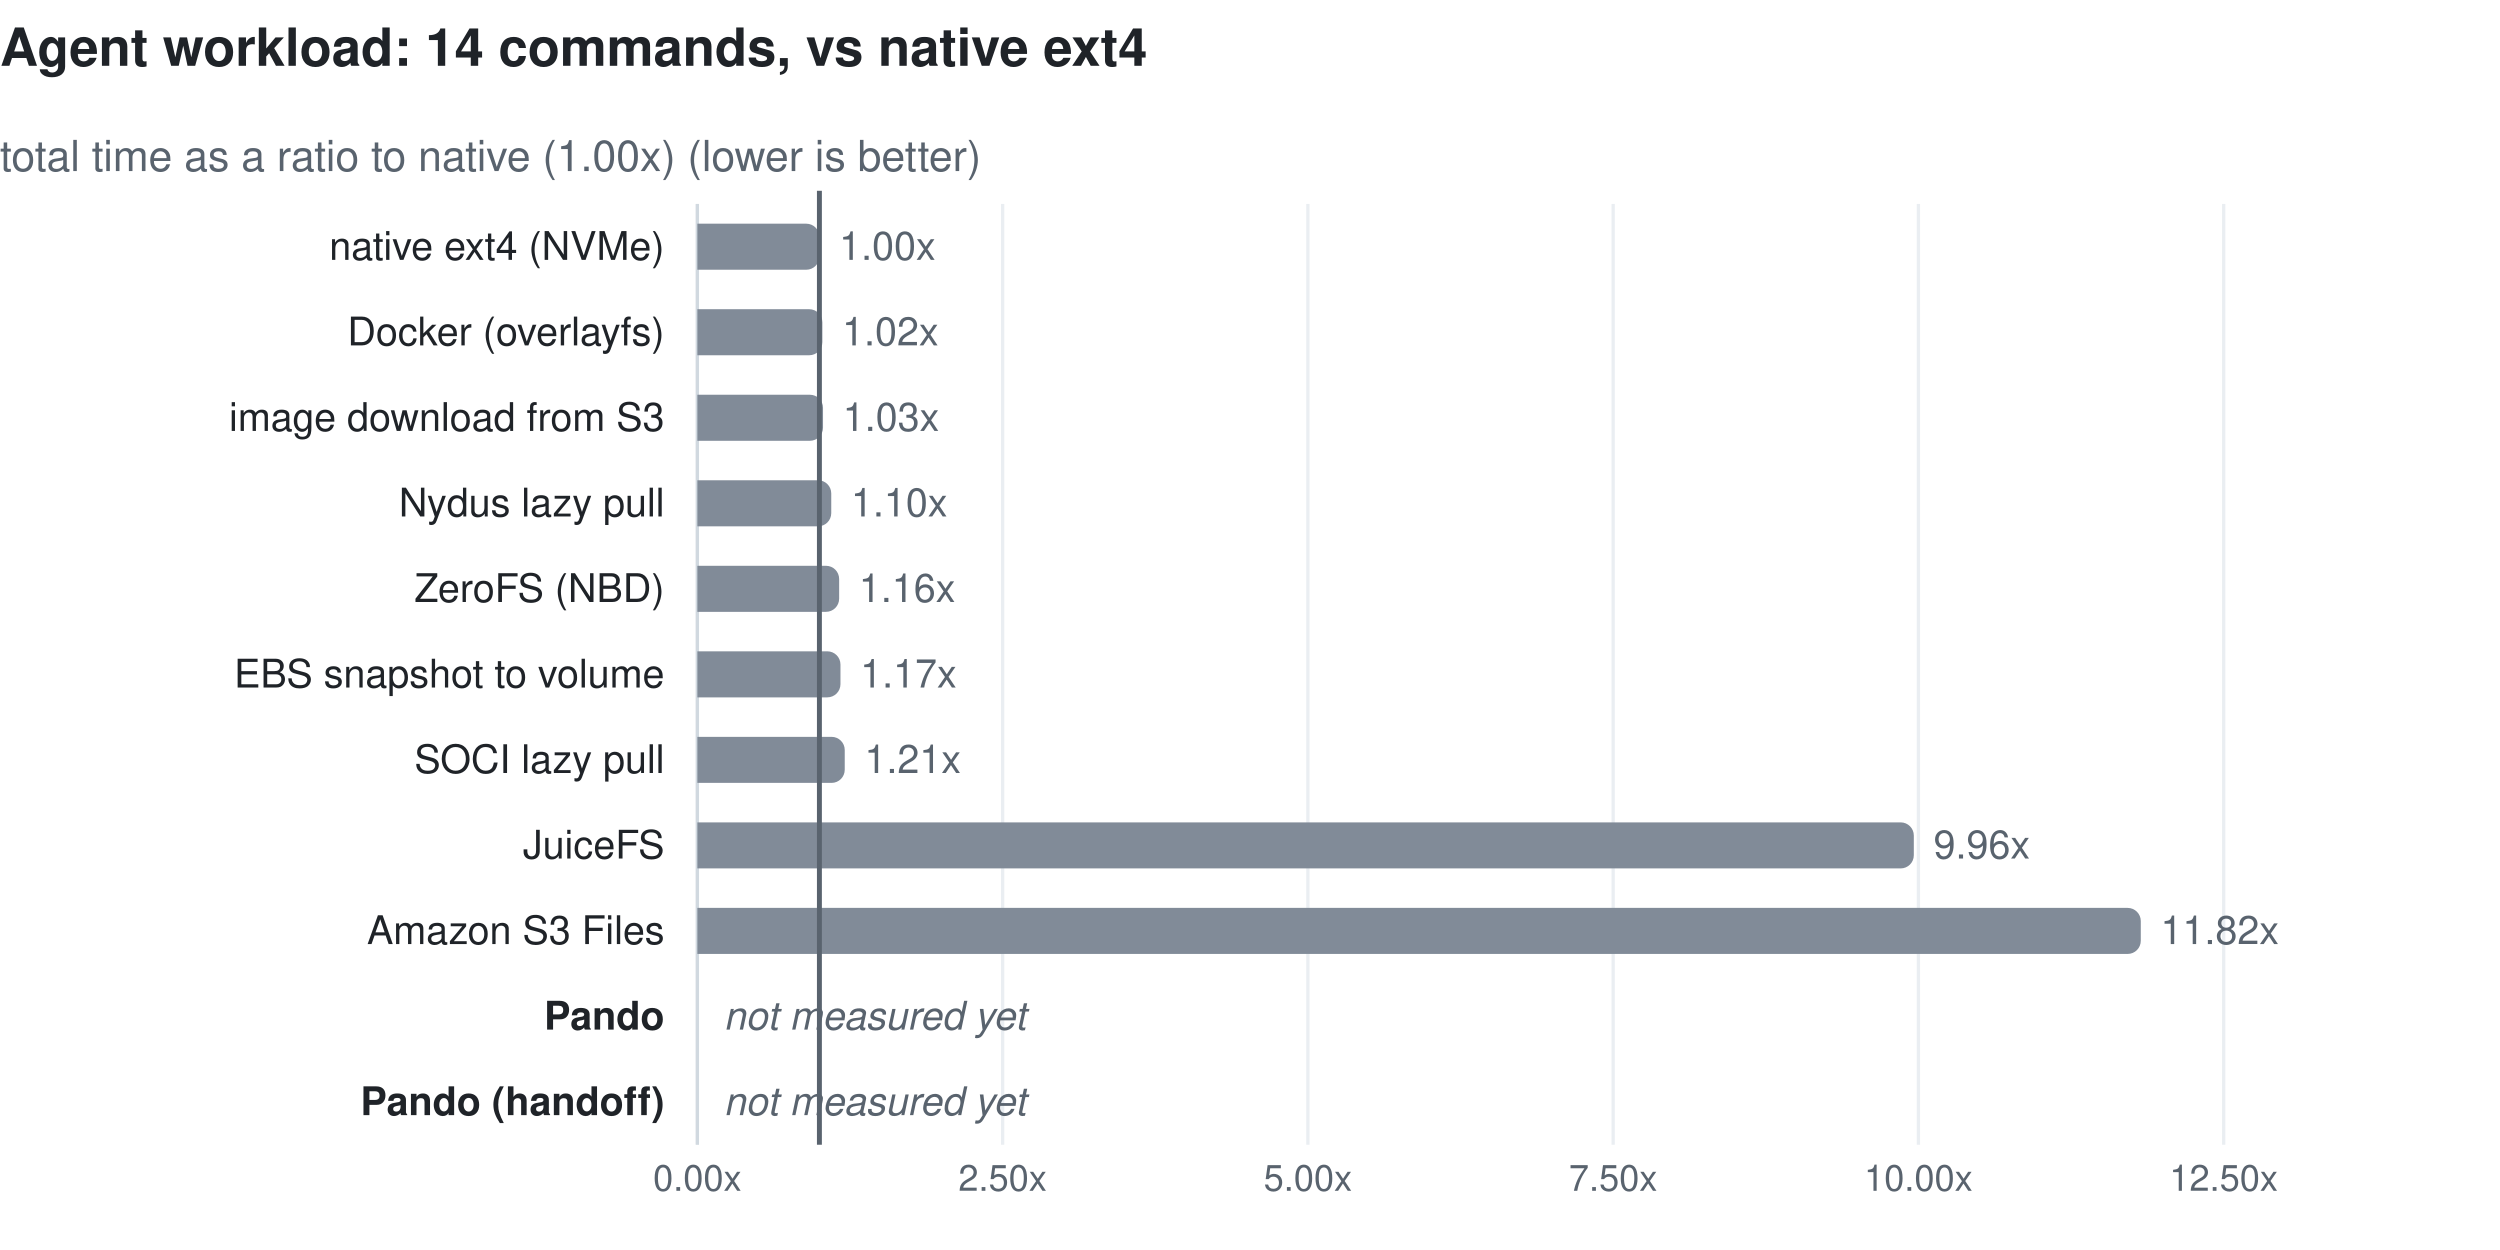
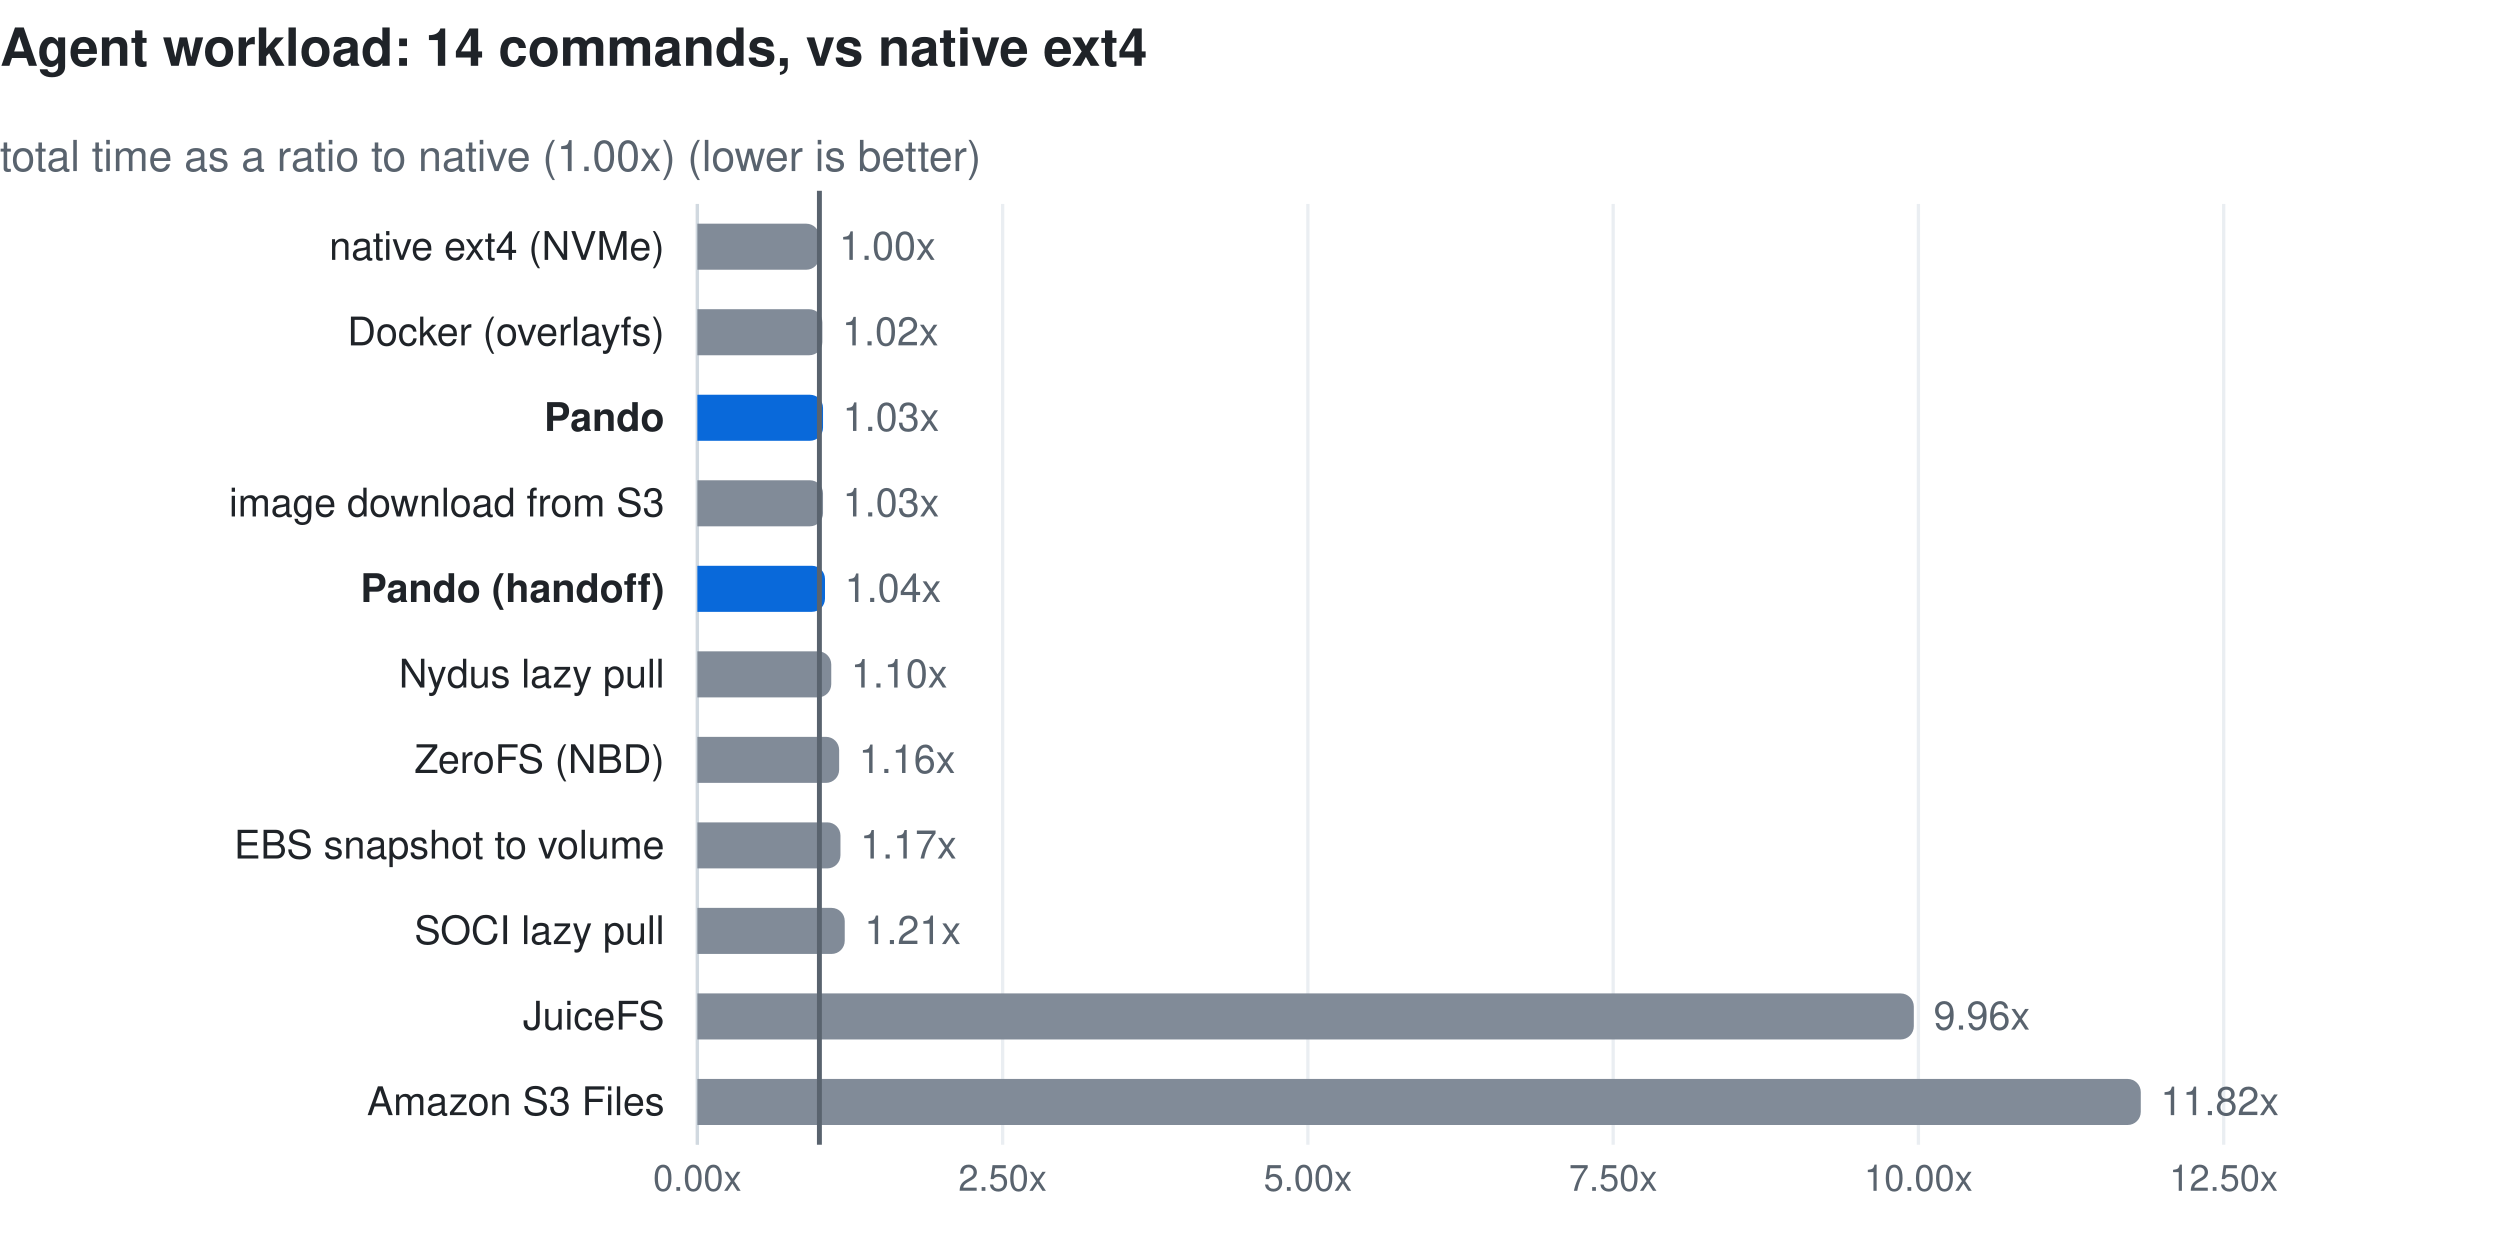
<svg xmlns="http://www.w3.org/2000/svg" width="760" height="380" viewBox="0 0 760 380" font-family="-apple-system, BlinkMacSystemFont, 'Segoe UI', Helvetica, Arial, sans-serif" role="img">
  <text x="0" y="20" font-size="16" font-weight="600" fill="#1f2328">Agent workload: 14 commands, vs native ext4</text>
  <text x="0" y="52" font-size="13" fill="#59636e">total time as a ratio to native (1.00x) (lower is better)</text>
  <line x1="212.0" y1="62" x2="212.0" y2="348" stroke="#eaeef2" stroke-width="1" />
  <text x="212.0" y="362" font-size="11" fill="#59636e" text-anchor="middle">0.00x</text>
  <line x1="304.8" y1="62" x2="304.8" y2="348" stroke="#eaeef2" stroke-width="1" />
  <text x="304.8" y="362" font-size="11" fill="#59636e" text-anchor="middle">2.50x</text>
  <line x1="397.6" y1="62" x2="397.6" y2="348" stroke="#eaeef2" stroke-width="1" />
  <text x="397.6" y="362" font-size="11" fill="#59636e" text-anchor="middle">5.00x</text>
  <line x1="490.4" y1="62" x2="490.4" y2="348" stroke="#eaeef2" stroke-width="1" />
  <text x="490.4" y="362" font-size="11" fill="#59636e" text-anchor="middle">7.50x</text>
  <line x1="583.2" y1="62" x2="583.2" y2="348" stroke="#eaeef2" stroke-width="1" />
  <text x="583.2" y="362" font-size="11" fill="#59636e" text-anchor="middle">10.00x</text>
  <line x1="676.0" y1="62" x2="676.0" y2="348" stroke="#eaeef2" stroke-width="1" />
  <text x="676.0" y="362" font-size="11" fill="#59636e" text-anchor="middle">12.50x</text>
  <line x1="212" y1="62" x2="212" y2="348" stroke="#d1d9e0" stroke-width="1" />
  <text x="202" y="79.0" font-size="12" fill="#1f2328" text-anchor="end">native ext4 (NVMe)</text>
  <path d="M212,68.0 h33.1 a4,4 0 0 1 4,4 v6 a4,4 0 0 1 -4,4 h-33.1 z" fill="#818b98" />
  <text x="255.1" y="79.0" font-size="12" fill="#59636e">1.00x</text>
  <text x="202" y="105.0" font-size="12" fill="#1f2328" text-anchor="end">Docker (overlayfs)</text>
  <path d="M212,94.0 h34.0 a4,4 0 0 1 4,4 v6 a4,4 0 0 1 -4,4 h-34.0 z" fill="#818b98" />
  <text x="256.0" y="105.0" font-size="12" fill="#59636e">1.02x</text>
-   <text x="202" y="131.0" font-size="12" fill="#1f2328" text-anchor="end">image download from S3</text>
-   <path d="M212,120.0 h34.2 a4,4 0 0 1 4,4 v6 a4,4 0 0 1 -4,4 h-34.2 z" fill="#818b98" />
+   <text x="202" y="131.0" font-size="12" fill="#1f2328" text-anchor="end" font-weight="600">Pando</text>
+   <path d="M212,120.0 h34.2 a4,4 0 0 1 4,4 v6 a4,4 0 0 1 -4,4 h-34.2 z" fill="#0969da" />
  <text x="256.2" y="131.0" font-size="12" fill="#59636e">1.03x</text>
-   <text x="202" y="157.0" font-size="12" fill="#1f2328" text-anchor="end">Nydus lazy pull</text>
-   <path d="M212,146.0 h36.7 a4,4 0 0 1 4,4 v6 a4,4 0 0 1 -4,4 h-36.7 z" fill="#818b98" />
-   <text x="258.7" y="157.0" font-size="12" fill="#59636e">1.10x</text>
-   <text x="202" y="183.0" font-size="12" fill="#1f2328" text-anchor="end">ZeroFS (NBD)</text>
-   <path d="M212,172.0 h39.1 a4,4 0 0 1 4,4 v6 a4,4 0 0 1 -4,4 h-39.1 z" fill="#818b98" />
-   <text x="261.1" y="183.0" font-size="12" fill="#59636e">1.16x</text>
-   <text x="202" y="209.0" font-size="12" fill="#1f2328" text-anchor="end">EBS snapshot to volume</text>
-   <path d="M212,198.0 h39.5 a4,4 0 0 1 4,4 v6 a4,4 0 0 1 -4,4 h-39.5 z" fill="#818b98" />
-   <text x="261.5" y="209.0" font-size="12" fill="#59636e">1.17x</text>
-   <text x="202" y="235.0" font-size="12" fill="#1f2328" text-anchor="end">SOCI lazy pull</text>
-   <path d="M212,224.0 h40.8 a4,4 0 0 1 4,4 v6 a4,4 0 0 1 -4,4 h-40.8 z" fill="#818b98" />
-   <text x="262.8" y="235.0" font-size="12" fill="#59636e">1.21x</text>
-   <text x="202" y="261.0" font-size="12" fill="#1f2328" text-anchor="end">JuiceFS</text>
-   <path d="M212,250.0 h365.8 a4,4 0 0 1 4,4 v6 a4,4 0 0 1 -4,4 h-365.8 z" fill="#818b98" />
-   <text x="587.8" y="261.0" font-size="12" fill="#59636e">9.96x</text>
-   <text x="202" y="287.0" font-size="12" fill="#1f2328" text-anchor="end">Amazon S3 Files</text>
-   <path d="M212,276.0 h434.8 a4,4 0 0 1 4,4 v6 a4,4 0 0 1 -4,4 h-434.8 z" fill="#818b98" />
-   <text x="656.8" y="287.0" font-size="12" fill="#59636e">11.82x</text>
-   <text x="202" y="313.0" font-size="12" fill="#1f2328" text-anchor="end" font-weight="600">Pando</text>
-   <text x="220" y="313.0" font-size="12" font-style="italic" fill="#59636e">not measured yet</text>
-   <text x="202" y="339.0" font-size="12" fill="#1f2328" text-anchor="end" font-weight="600">Pando (handoff)</text>
-   <text x="220" y="339.0" font-size="12" font-style="italic" fill="#59636e">not measured yet</text>
+   <text x="202" y="157.0" font-size="12" fill="#1f2328" text-anchor="end">image download from S3</text>
+   <path d="M212,146.0 h34.2 a4,4 0 0 1 4,4 v6 a4,4 0 0 1 -4,4 h-34.2 z" fill="#818b98" />
+   <text x="256.2" y="157.0" font-size="12" fill="#59636e">1.03x</text>
+   <text x="202" y="183.0" font-size="12" fill="#1f2328" text-anchor="end" font-weight="600">Pando (handoff)</text>
+   <path d="M212,172.0 h34.8 a4,4 0 0 1 4,4 v6 a4,4 0 0 1 -4,4 h-34.8 z" fill="#0969da" />
+   <text x="256.8" y="183.0" font-size="12" fill="#59636e">1.04x</text>
+   <text x="202" y="209.0" font-size="12" fill="#1f2328" text-anchor="end">Nydus lazy pull</text>
+   <path d="M212,198.0 h36.7 a4,4 0 0 1 4,4 v6 a4,4 0 0 1 -4,4 h-36.7 z" fill="#818b98" />
+   <text x="258.7" y="209.0" font-size="12" fill="#59636e">1.10x</text>
+   <text x="202" y="235.0" font-size="12" fill="#1f2328" text-anchor="end">ZeroFS (NBD)</text>
+   <path d="M212,224.0 h39.1 a4,4 0 0 1 4,4 v6 a4,4 0 0 1 -4,4 h-39.1 z" fill="#818b98" />
+   <text x="261.1" y="235.0" font-size="12" fill="#59636e">1.16x</text>
+   <text x="202" y="261.0" font-size="12" fill="#1f2328" text-anchor="end">EBS snapshot to volume</text>
+   <path d="M212,250.0 h39.5 a4,4 0 0 1 4,4 v6 a4,4 0 0 1 -4,4 h-39.5 z" fill="#818b98" />
+   <text x="261.5" y="261.0" font-size="12" fill="#59636e">1.17x</text>
+   <text x="202" y="287.0" font-size="12" fill="#1f2328" text-anchor="end">SOCI lazy pull</text>
+   <path d="M212,276.0 h40.8 a4,4 0 0 1 4,4 v6 a4,4 0 0 1 -4,4 h-40.8 z" fill="#818b98" />
+   <text x="262.8" y="287.0" font-size="12" fill="#59636e">1.21x</text>
+   <text x="202" y="313.0" font-size="12" fill="#1f2328" text-anchor="end">JuiceFS</text>
+   <path d="M212,302.0 h365.8 a4,4 0 0 1 4,4 v6 a4,4 0 0 1 -4,4 h-365.8 z" fill="#818b98" />
+   <text x="587.8" y="313.0" font-size="12" fill="#59636e">9.96x</text>
+   <text x="202" y="339.0" font-size="12" fill="#1f2328" text-anchor="end">Amazon S3 Files</text>
+   <path d="M212,328.0 h434.8 a4,4 0 0 1 4,4 v6 a4,4 0 0 1 -4,4 h-434.8 z" fill="#818b98" />
+   <text x="656.8" y="339.0" font-size="12" fill="#59636e">11.82x</text>
  <line x1="249.1" y1="58" x2="249.1" y2="348" stroke="#59636e" stroke-width="1.5" />
</svg>
